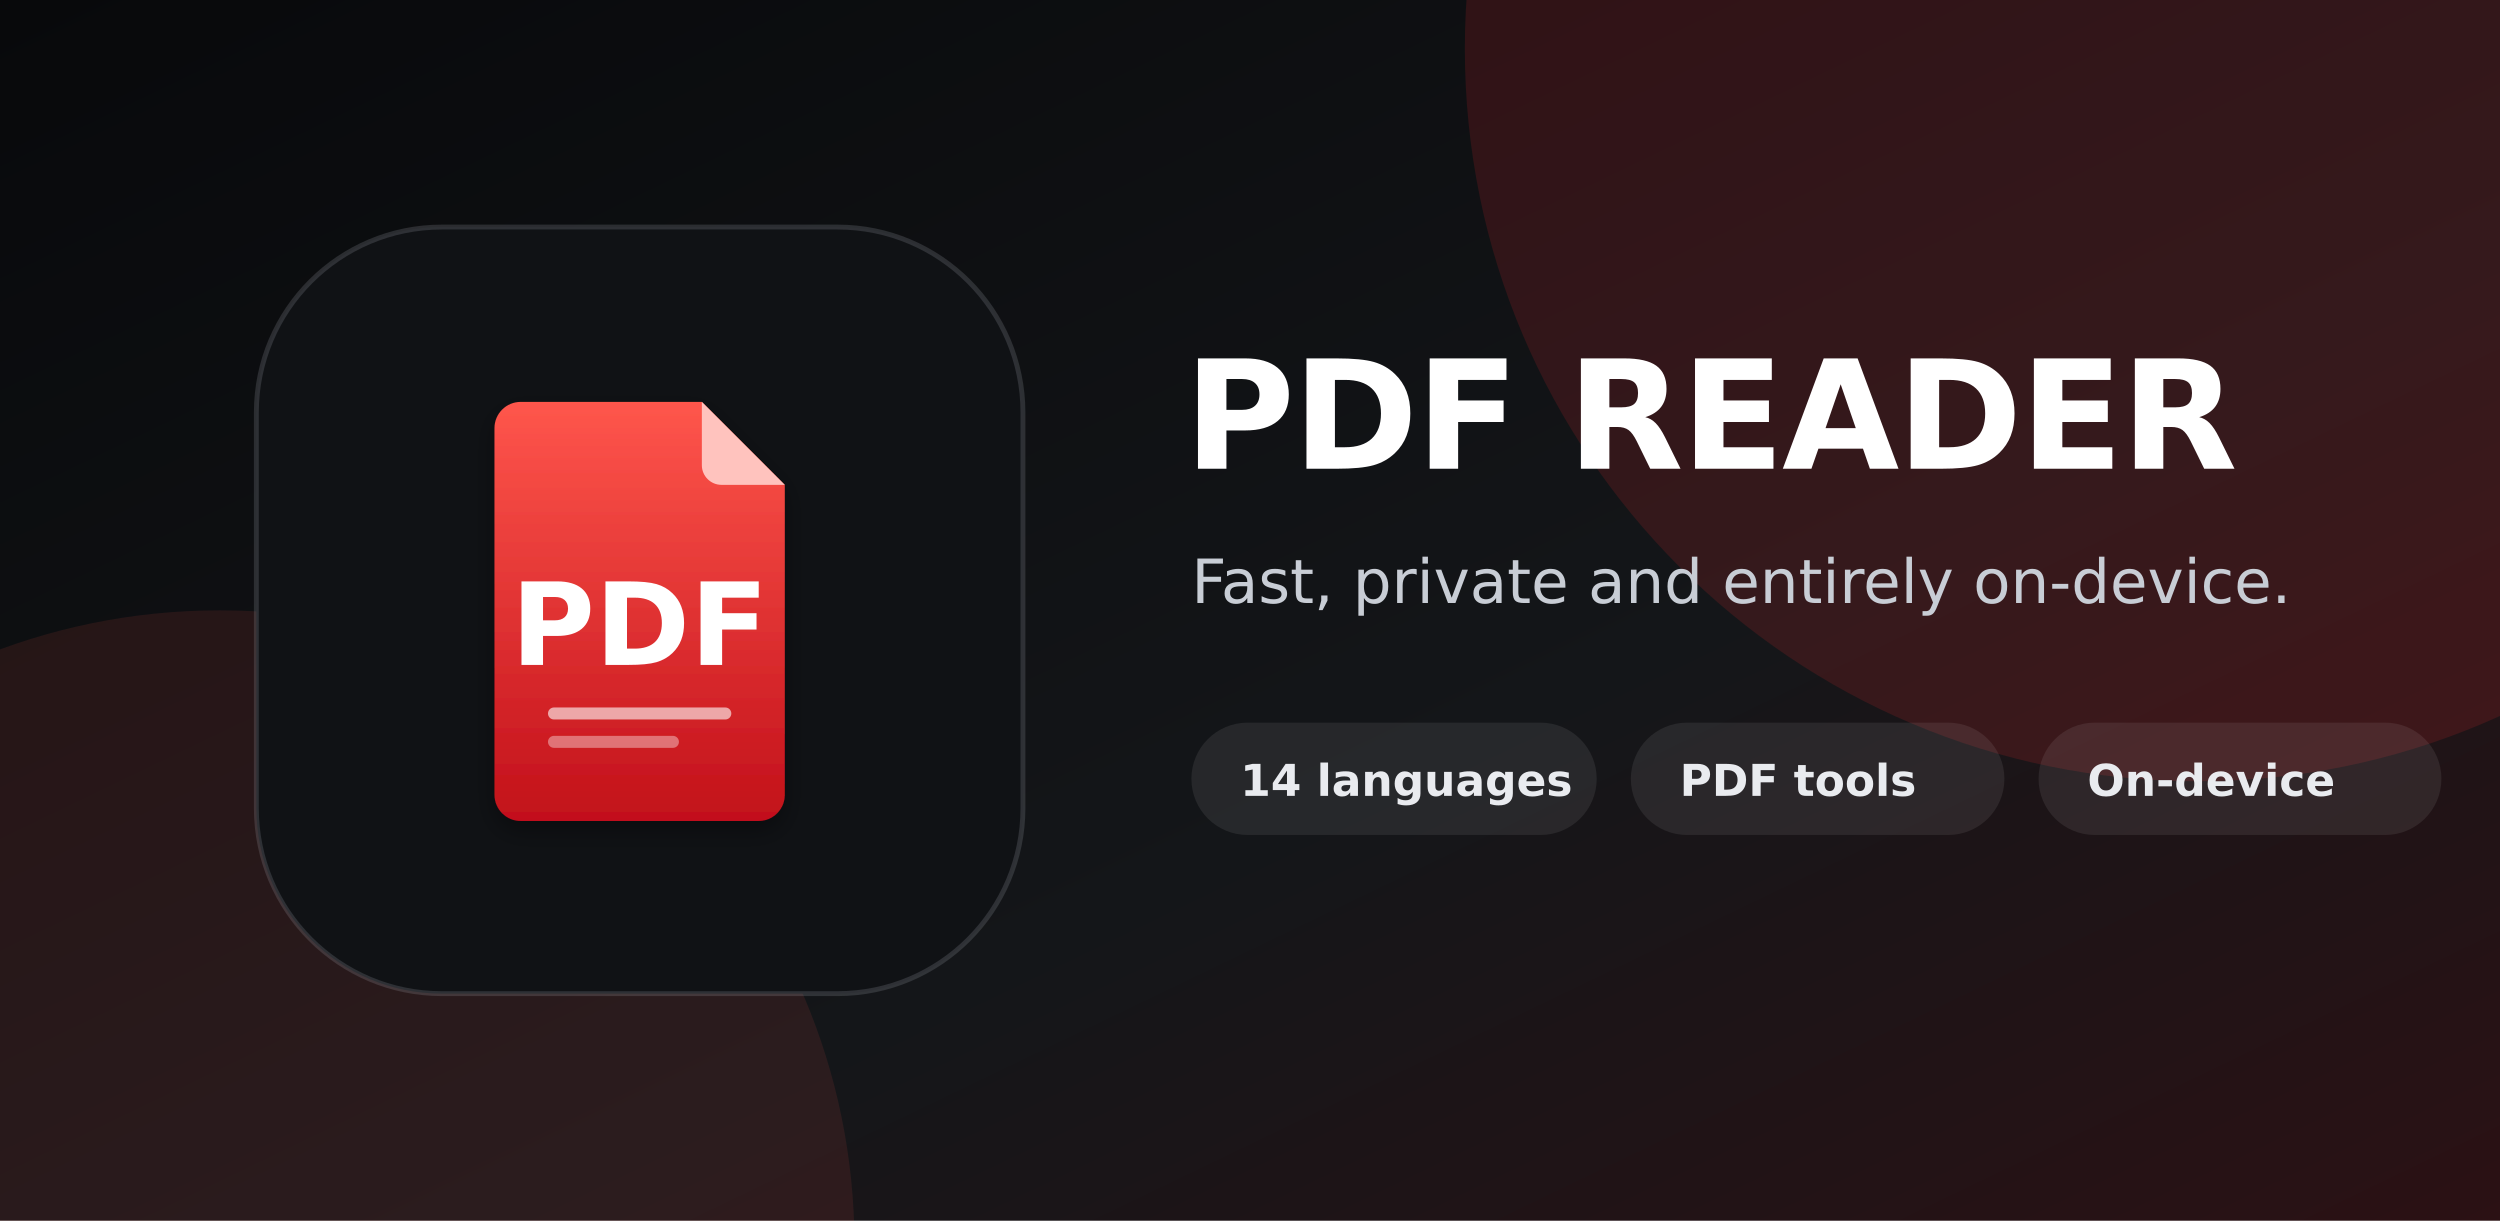
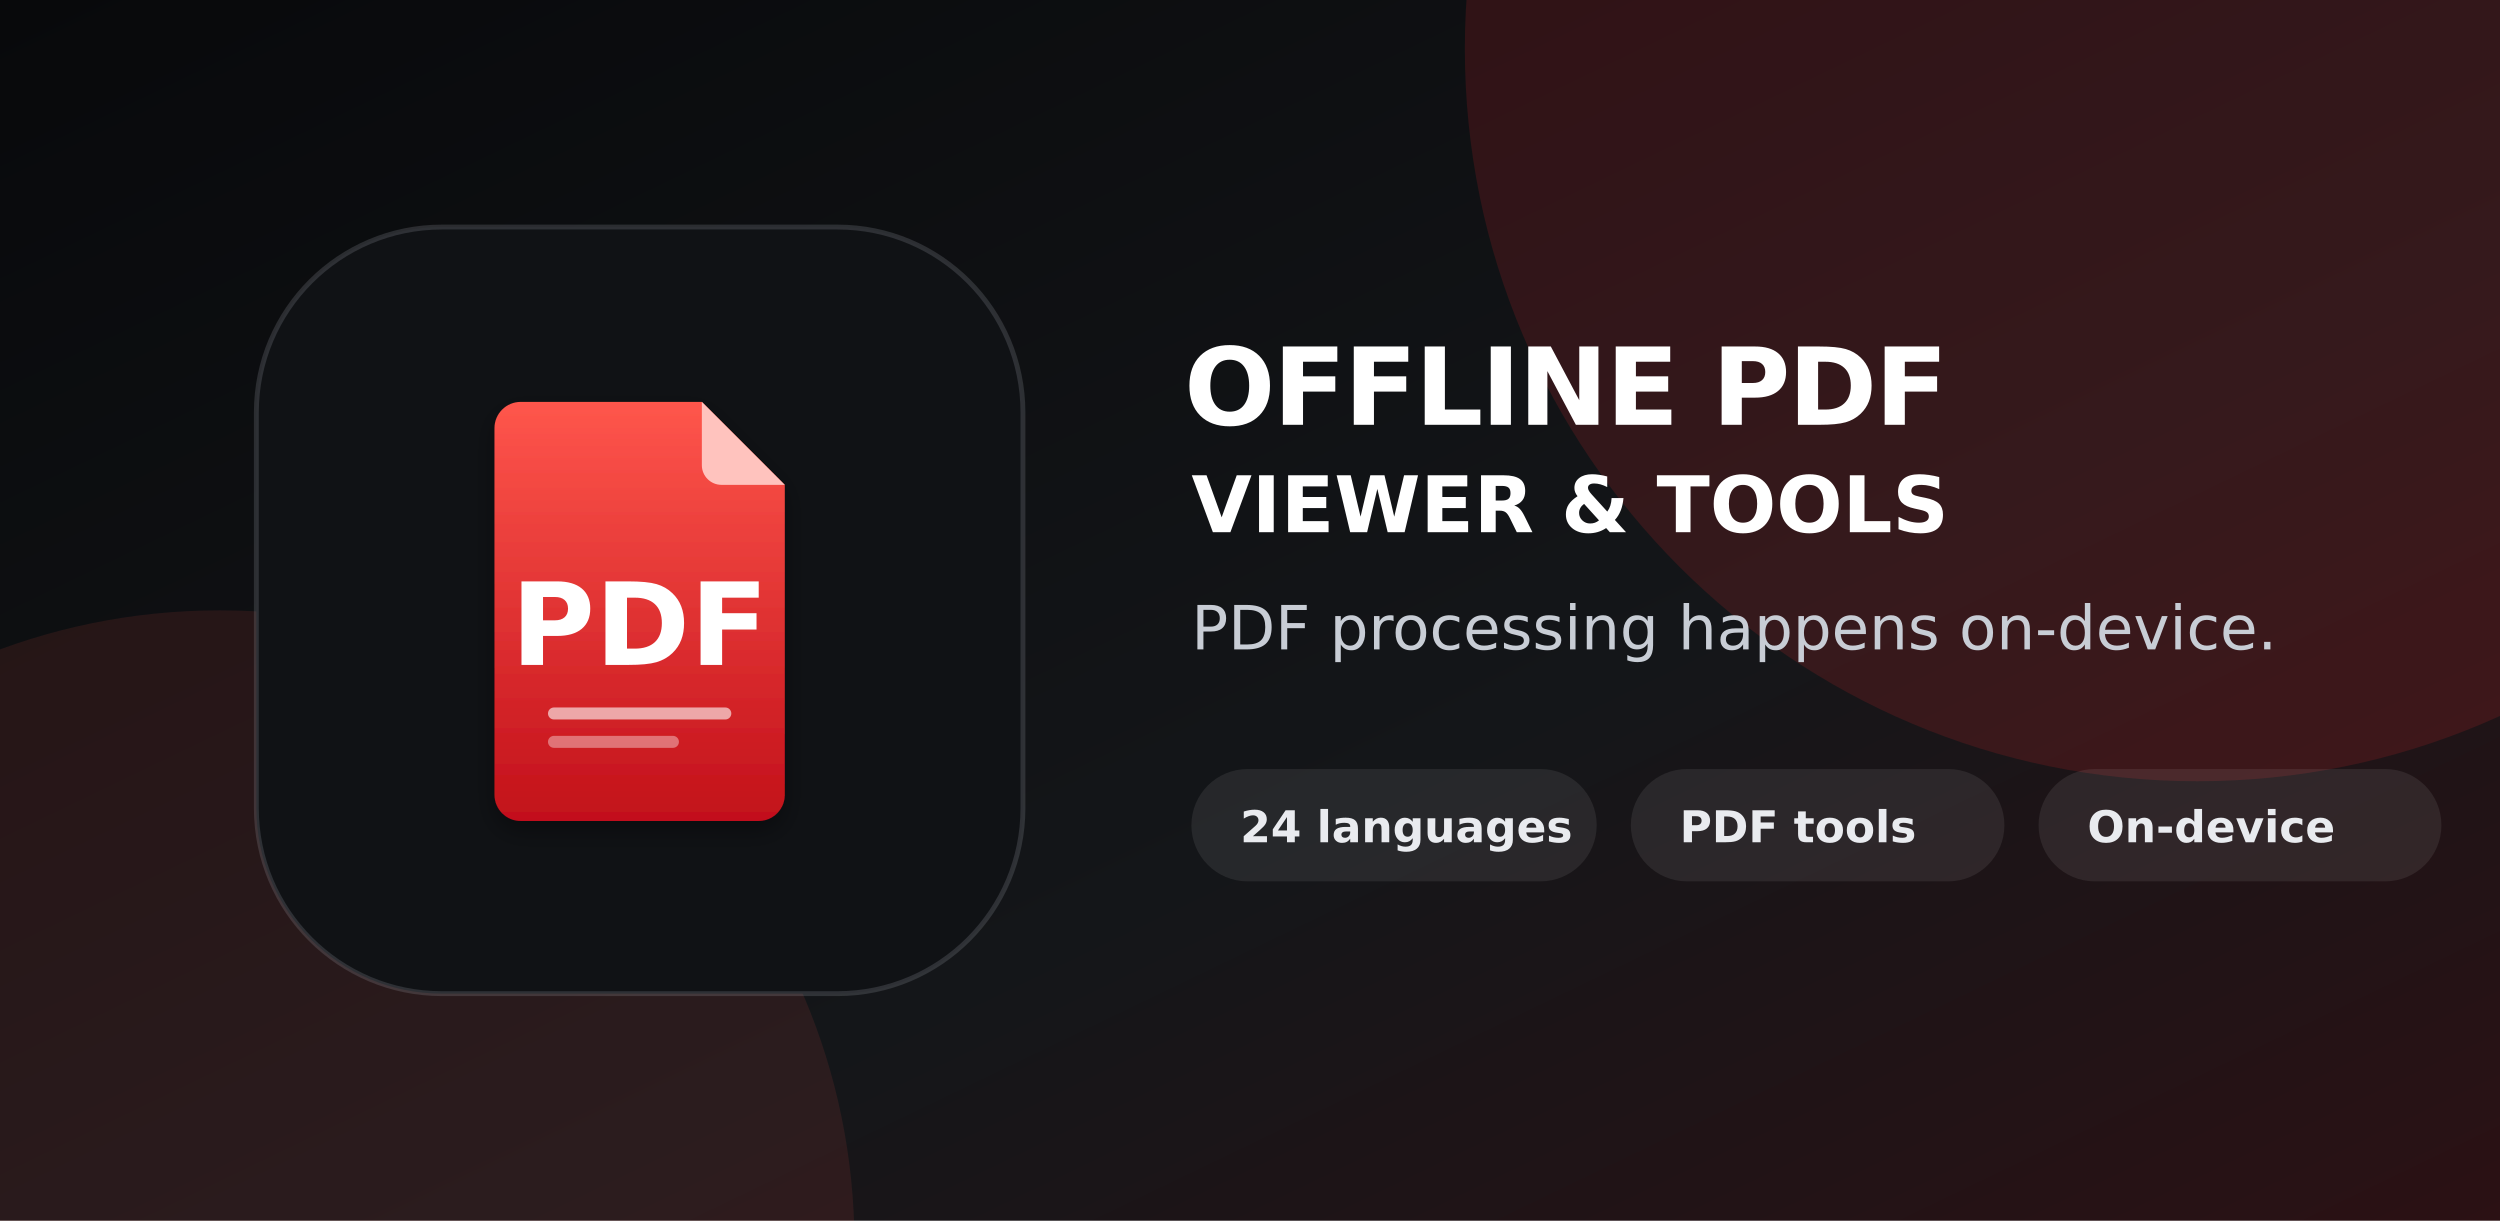
<svg xmlns="http://www.w3.org/2000/svg" width="1024" height="500" viewBox="0 0 1024 500">
  <defs>
    <linearGradient id="bg" x1="0" y1="0" x2="1" y2="1">
      <stop stop-color="#08090B" />
      <stop offset=".6" stop-color="#141619" />
      <stop offset="1" stop-color="#2B1114" />
    </linearGradient>
    <linearGradient id="r" x1="0" y1="0" x2="0" y2="1">
      <stop stop-color="#FF564C" />
      <stop offset="1" stop-color="#C2101A" />
    </linearGradient>
    <filter id="sh" x="-35%" y="-35%" width="170%" height="170%">
      <feDropShadow dx="0" dy="18" stdDeviation="22" flood-color="#000" flood-opacity=".35" />
    </filter>
  </defs>
  <rect width="1024" height="500" fill="url(#bg)" />
  <circle cx="900" cy="20" r="300" fill="#E5252A" opacity=".16" />
  <circle cx="90" cy="510" r="260" fill="#FF564C" opacity=".10" />
  <g transform="translate(105 93)">
    <rect width="314" height="314" rx="76" fill="#101215" stroke="#A7ADB7" stroke-opacity=".2" stroke-width="2" />
    <g transform="translate(157 157) scale(.2235) translate(-498 -512)">
      <g filter="url(#sh)">
        <path d="M280 130h332l152 152v568a48 48 0 0 1-48 48H280a48 48 0 0 1-48-48V178a48 48 0 0 1 48-48z" fill="url(#r)" />
      </g>
      <path d="M612 130l152 152h-116a36 36 0 0 1-36-36z" fill="#FFC3BE" />
      <text x="498" y="612" font-family="DejaVu Sans, sans-serif" font-size="210" font-weight="bold" fill="#FFFFFF" text-anchor="middle">PDF</text>
      <rect x="330" y="690" width="336" height="22" rx="11" fill="#FFFFFF" opacity=".6" />
      <rect x="330" y="742" width="240" height="22" rx="11" fill="#FFFFFF" opacity=".38" />
    </g>
  </g>
-   <text x="485" y="192" fill="#FFFFFF" font-family="DejaVu Sans, sans-serif" font-size="62" font-weight="800" letter-spacing="-1">PDF READER</text>
-   <text x="488" y="247" fill="#C8CDD5" font-family="DejaVu Sans, sans-serif" font-size="25">Fast, private and entirely on-device.</text>
-   <g transform="translate(488 296)" font-family="DejaVu Sans, sans-serif" font-size="18" font-weight="700">
+   <text x="485" y="174" fill="#FFFFFF" font-family="DejaVu Sans, sans-serif" font-size="44" font-weight="800" letter-spacing="-1">OFFLINE PDF</text>
+   <text x="488" y="218" fill="#FFFFFF" font-family="DejaVu Sans, sans-serif" font-size="32" font-weight="800">VIEWER &amp; TOOLS</text>
+   <text x="488" y="266" fill="#C8CDD5" font-family="DejaVu Sans, sans-serif" font-size="25">PDF processing happens on-device.</text>
+   <g transform="translate(488 315)" font-family="DejaVu Sans, sans-serif" font-size="18" font-weight="700">
    <rect x="0" width="166" height="46" rx="23" fill="#FFFFFF" fill-opacity=".08" />
-     <text x="20" y="30" fill="#E9EBEF">14 languages</text>
+     <text x="20" y="30" fill="#E9EBEF">24 languages</text>
    <rect x="180" width="153" height="46" rx="23" fill="#FFFFFF" fill-opacity=".08" />
    <text x="200" y="30" fill="#E9EBEF">PDF tools</text>
    <rect x="347" width="165" height="46" rx="23" fill="#FFFFFF" fill-opacity=".08" />
    <text x="367" y="30" fill="#E9EBEF">On-device</text>
  </g>
</svg>
